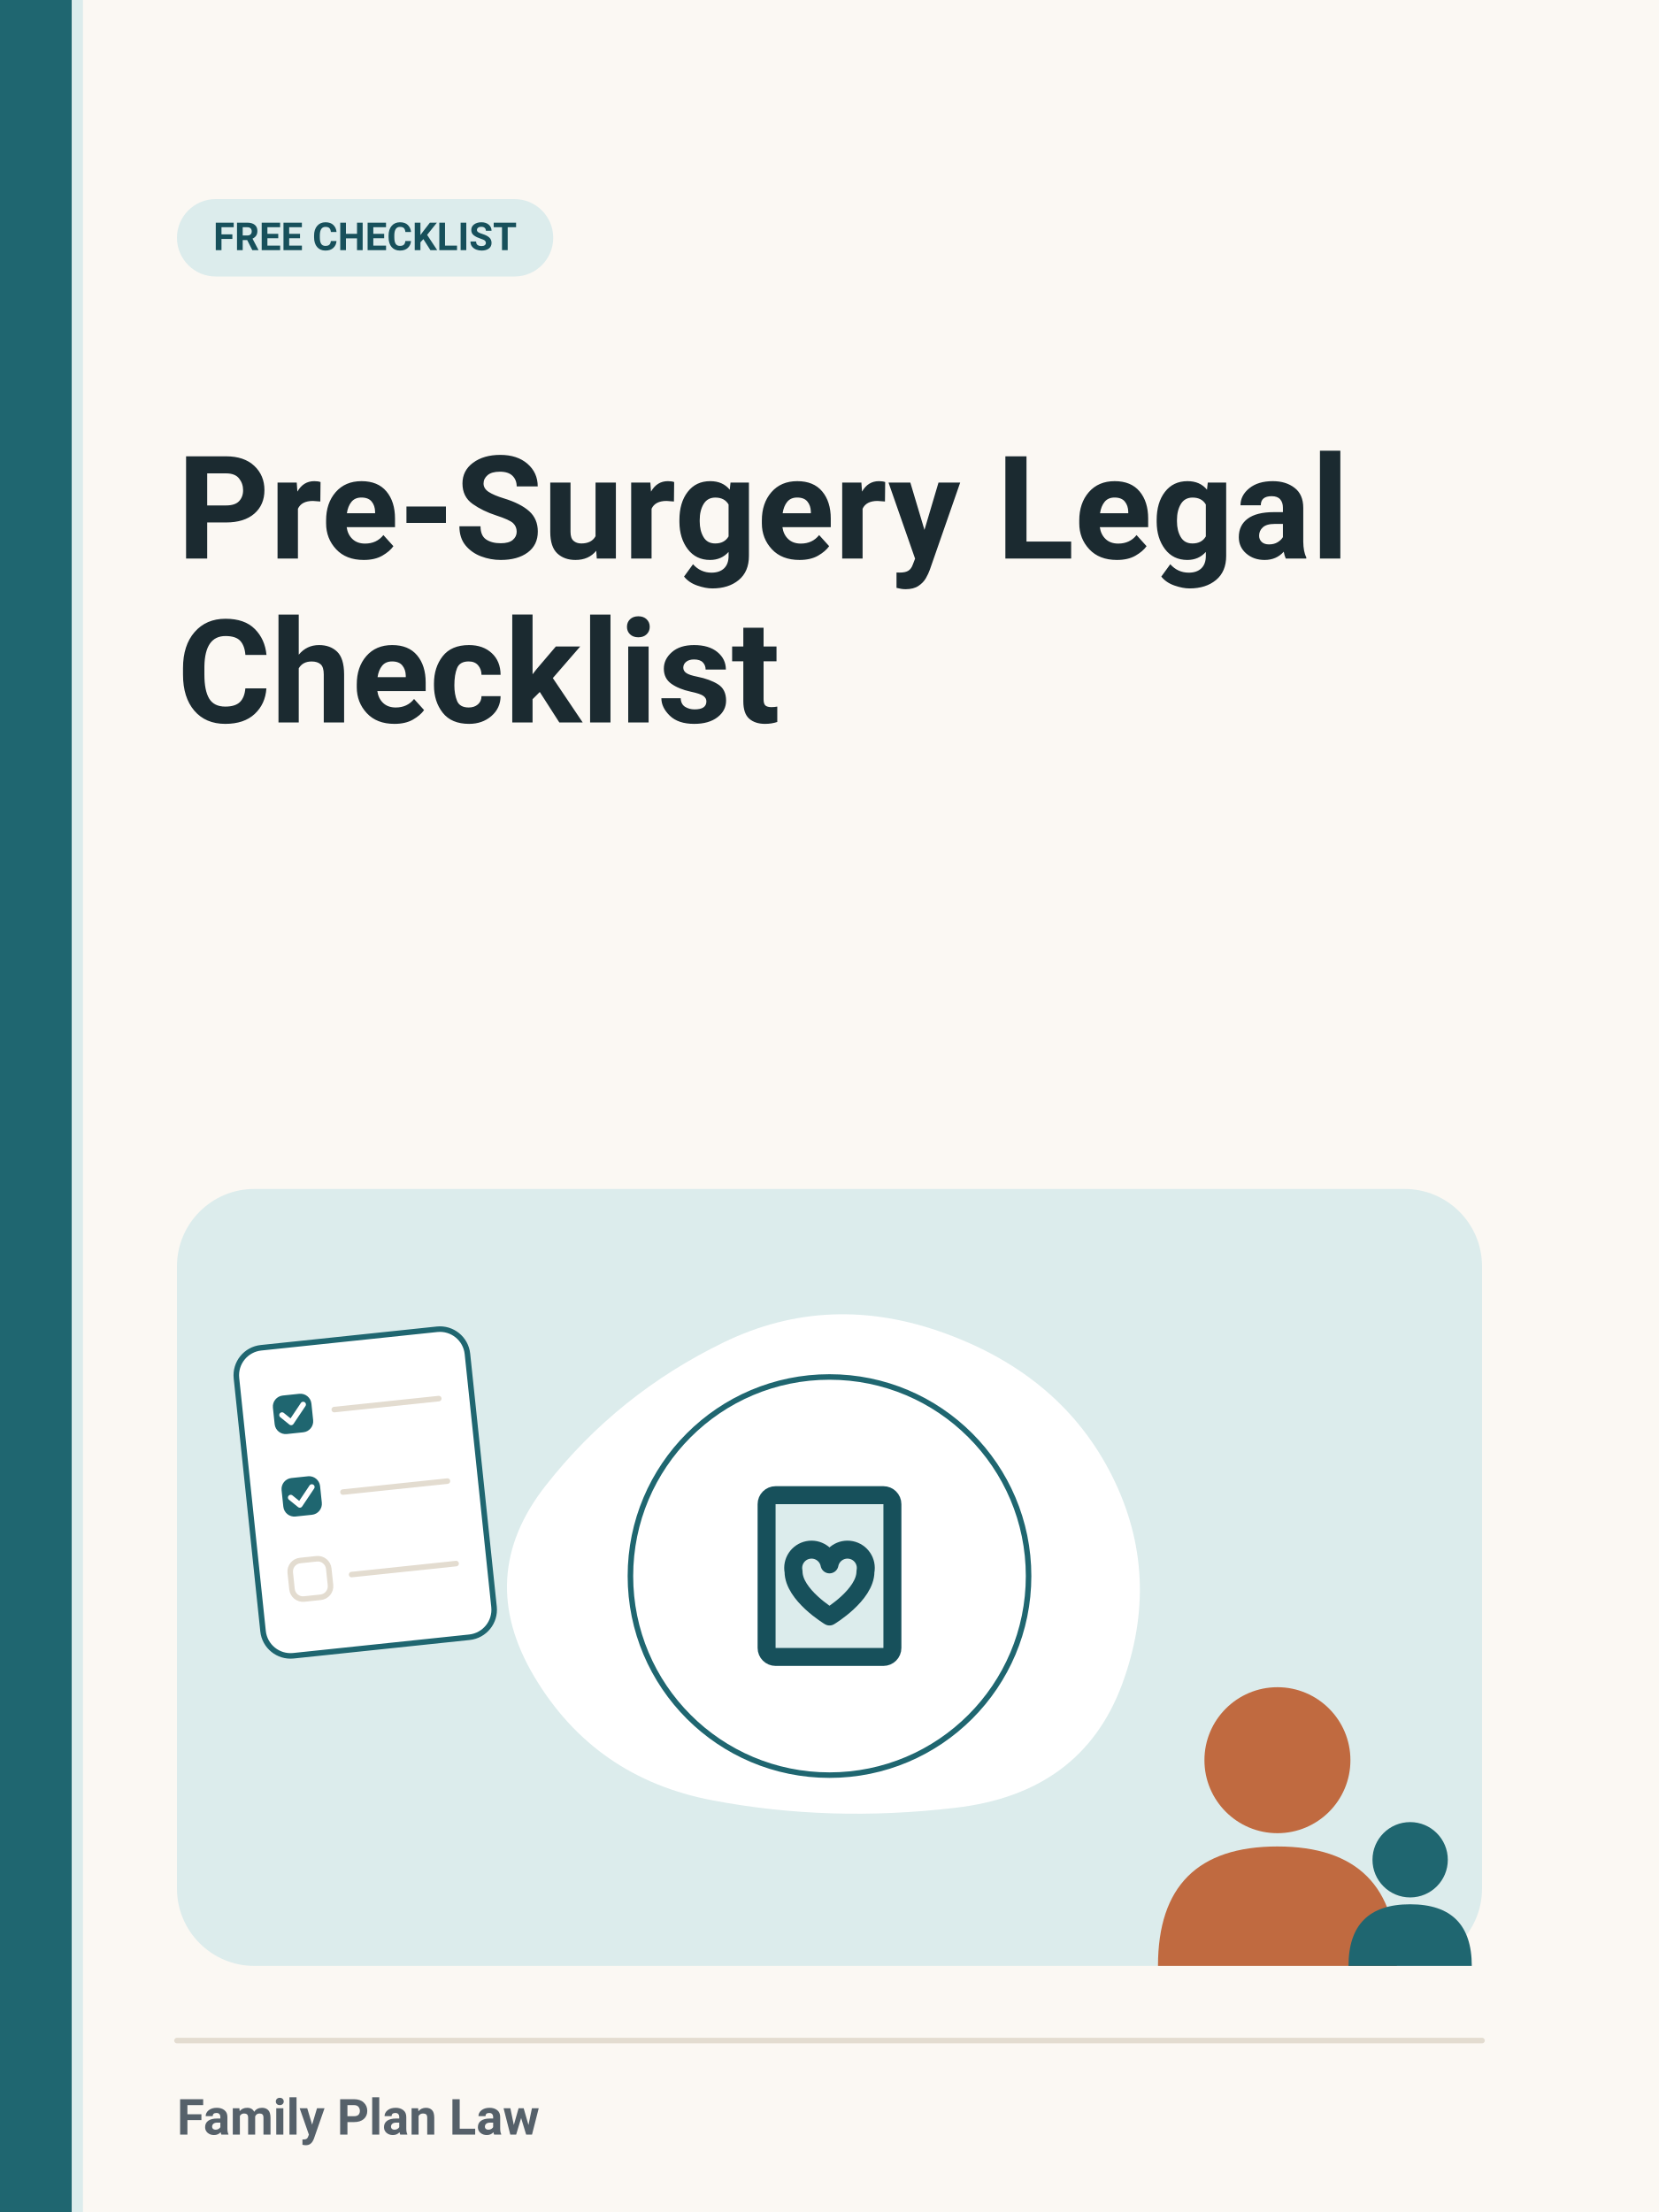
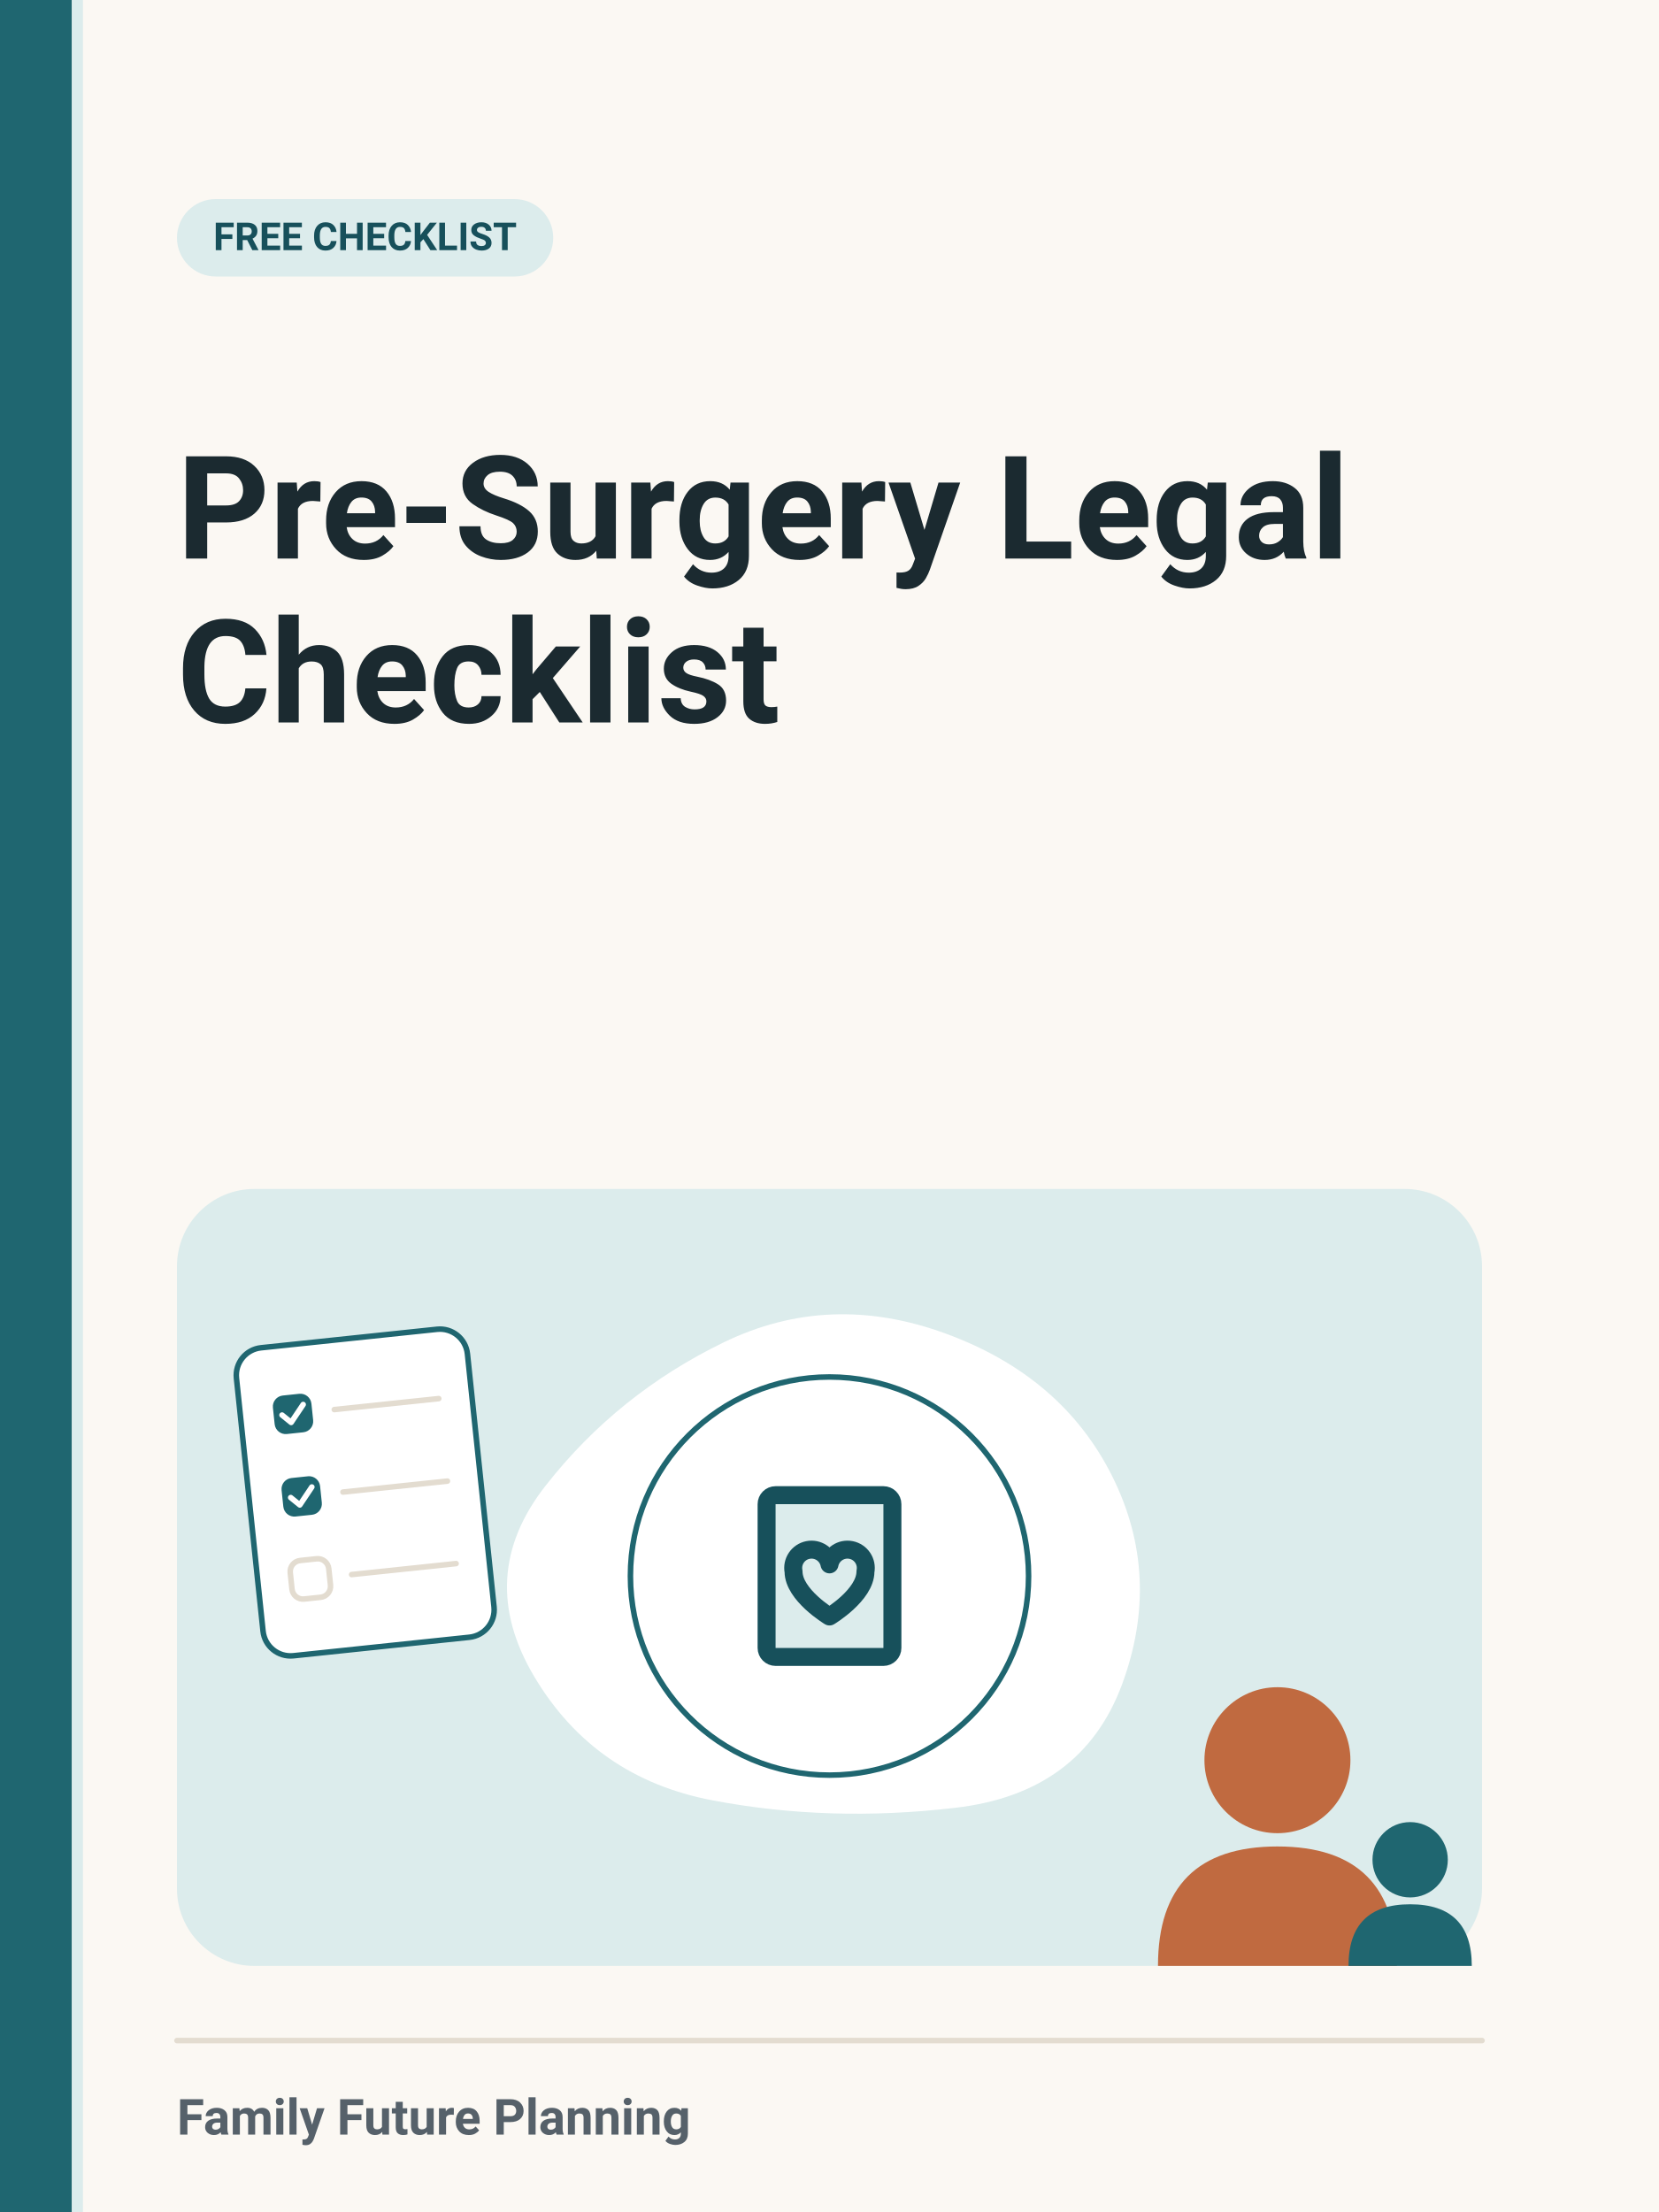
<svg xmlns="http://www.w3.org/2000/svg" viewBox="0 0 600 800" role="img" aria-labelledby="_R_0_-t _R_0_-d" width="600" height="800">
  <rect width="600" height="800" style="fill:#fbf8f3" />
  <rect width="26" height="800" style="fill:#1f6670" />
  <rect x="26" width="4" height="800" style="fill:#dcecec" />
  <g>
    <rect x="64" y="72" width="136.08" height="28" rx="14" style="fill:#dcecec" />
    <text x="132.04" y="90.48" font-size="14" font-weight="600" text-anchor="middle" style="fill:#17505b;font-family:system-ui, -apple-system, &quot;Segoe UI&quot;, Roboto, sans-serif">FREE CHECKLIST</text>
  </g>
  <text x="64" y="202" font-size="52" font-weight="700" text-anchor="start" style="fill:#1b2a30;font-family:system-ui, -apple-system, &quot;Segoe UI&quot;, Roboto, sans-serif">Pre-Surgery Legal</text>
  <text x="64" y="261.28" font-size="52" font-weight="700" text-anchor="start" style="fill:#1b2a30;font-family:system-ui, -apple-system, &quot;Segoe UI&quot;, Roboto, sans-serif">Checklist</text>
  <rect x="64" y="430" width="472" height="281" rx="28" style="fill:#dcecec" />
  <g>
    <path d="M 402.2 533.8 Q 420.3 570.0 405.8 609.2 Q 391.2 648.5 345.6 653.8 Q 300.0 659.2 257.6 651.1 Q 215.1 643.0 193.3 606.5 Q 171.5 570.0 197.5 537.1 Q 223.4 504.1 261.7 485.5 Q 300.0 466.9 342.0 482.3 Q 384.1 497.7 402.2 533.8 Z" style="fill:#ffffff" />
    <circle cx="300" cy="570" r="72" style="fill:#ffffff" />
    <circle cx="300" cy="570" r="72" style="fill:none;stroke:#1f6670" stroke-width="2" />
    <g transform="translate(261 531) scale(3.25)">
      <g style="stroke:#17505b;color:#17505b" fill="none" stroke-width="2" stroke-linecap="round" stroke-linejoin="round">
        <path d="M6 3h12a1 1 0 0 1 1 1v16a1 1 0 0 1-1 1H6a1 1 0 0 1-1-1V4a1 1 0 0 1 1-1z" fill="#dcecec" />
        <path d="M12 16.5s-4-2.4-4-5a2 2 0 0 1 4-.8 2 2 0 0 1 4 .8c0 2.6-4 5-4 5z" />
      </g>
    </g>
    <g>
      <g transform="rotate(-6 130 539)">
        <rect x="90" y="484" width="84" height="112" rx="10" style="fill:#ffffff;stroke:#1f6670" stroke-width="2" />
        <g>
          <rect x="102" y="502" width="14" height="14" rx="4" style="fill:#1f6670" stroke-width="2" />
          <path d="M105 509 l3 3 5-6" style="fill:none;stroke:#ffffff" stroke-linecap="round" stroke-linejoin="round" stroke-width="2" />
          <line x1="124" x2="162" y1="509" y2="509" style="stroke:#e3dcd0" stroke-linecap="round" stroke-linejoin="round" stroke-width="2" />
        </g>
        <g>
          <rect x="102" y="532" width="14" height="14" rx="4" style="fill:#1f6670" stroke-width="2" />
          <path d="M105 539 l3 3 5-6" style="fill:none;stroke:#ffffff" stroke-linecap="round" stroke-linejoin="round" stroke-width="2" />
          <line x1="124" x2="162" y1="539" y2="539" style="stroke:#e3dcd0" stroke-linecap="round" stroke-linejoin="round" stroke-width="2" />
        </g>
        <g>
          <rect x="102" y="562" width="14" height="14" rx="4" style="fill:none;stroke:#e3dcd0" stroke-width="2" />
          <line x1="124" x2="162" y1="569" y2="569" style="stroke:#e3dcd0" stroke-linecap="round" stroke-linejoin="round" stroke-width="2" />
        </g>
      </g>
      <g transform="translate(462 711)">
        <circle cx="0" cy="-74.4" r="26.4" style="fill:#c06a40" />
        <path d="M -43.2 0 Q -43.2 -43.2 0 -43.2 Q 43.2 -43.2 43.2 0 Z" style="fill:#c06a40" />
      </g>
      <g transform="translate(510 711)">
        <circle cx="0" cy="-38.39" r="13.622" style="fill:#1f6670" />
        <path d="M -22.291 0 Q -22.291 -22.291 0 -22.291 Q 22.291 -22.291 22.291 0 Z" style="fill:#1f6670" />
      </g>
    </g>
  </g>
  <line x1="64" x2="536" y1="738" y2="738" style="stroke:#e3dcd0" stroke-width="2" stroke-linecap="round" stroke-linejoin="round" />
-   <text x="64" y="772" font-size="18" font-weight="700" text-anchor="start" style="fill:#56616a;font-family:system-ui, -apple-system, &quot;Segoe UI&quot;, Roboto, sans-serif">Family Plan Law</text>
+   <text x="64" y="772" font-size="18" font-weight="700" text-anchor="start" style="fill:#56616a;font-family:system-ui, -apple-system, &quot;Segoe UI&quot;, Roboto, sans-serif">Family Future Planning</text>
</svg>
